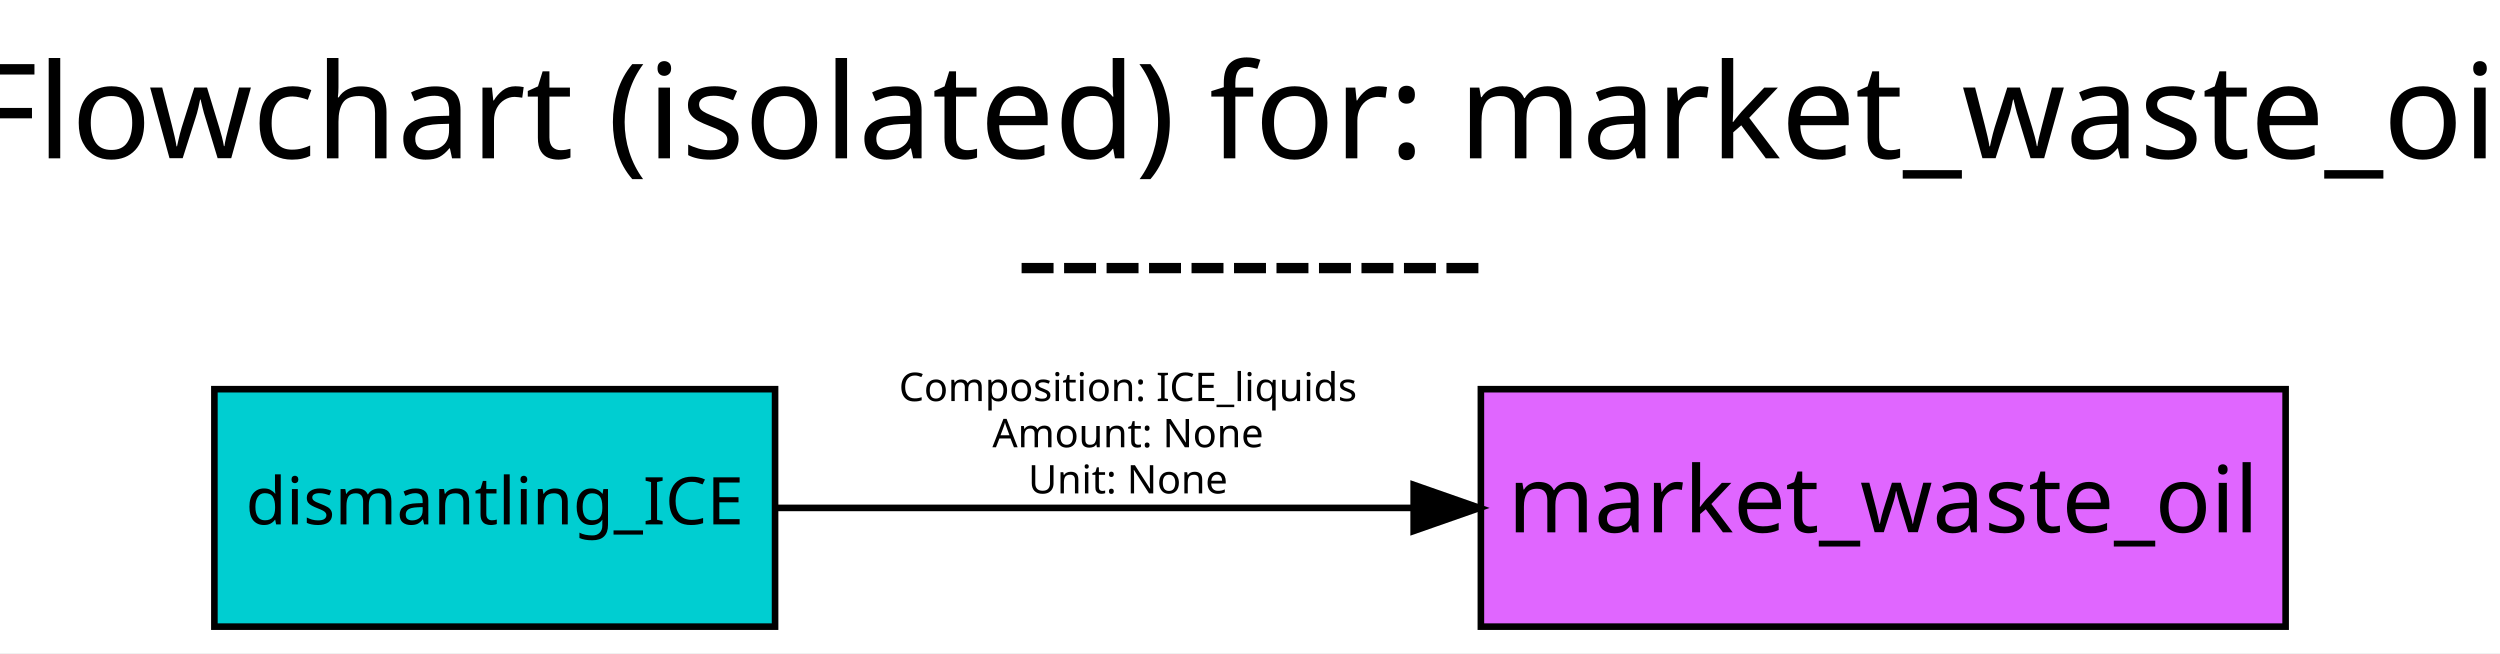
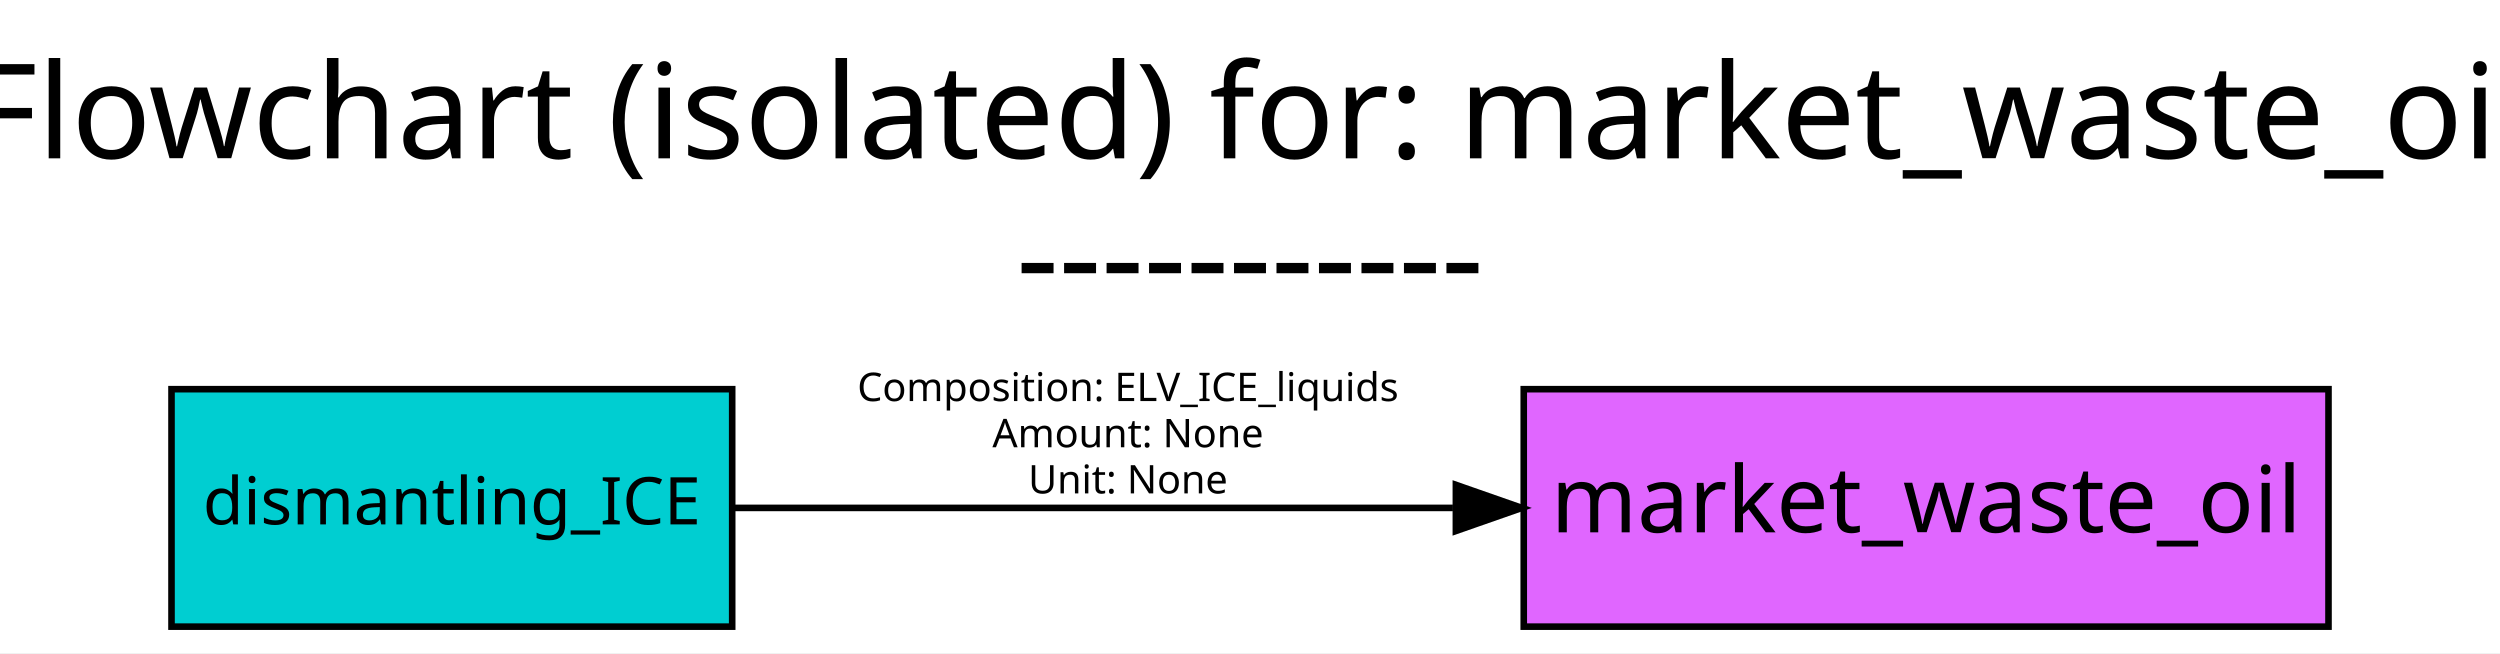
<svg xmlns="http://www.w3.org/2000/svg" width="379pt" height="99pt" viewBox="0.00 0.00 379.00 99.00">
  <g id="graph0" class="graph" transform="scale(1 1) rotate(0) translate(4 95)">
    <polygon fill="white" stroke="transparent" points="-4,4 -4,-95 375,-95 375,4 -4,4" />
    <text text-anchor="middle" x="185.5" y="-71" font-family="Cabin" font-size="20.00">Flowchart (isolated) for: market_waste_oil</text>
    <text text-anchor="middle" x="185.5" y="-49" font-family="Cabin" font-size="20.00">-----------</text>
    <g id="node1" class="node">
-       <polygon fill="#e066ff" stroke="black" points="342.5,-36 220.5,-36 220.5,0 342.5,0 342.5,-36" />
-       <text text-anchor="middle" x="281.5" y="-14.3" font-family="Cabin" font-size="14.00">market_waste_oil</text>
+       <polygon fill="#e066ff" stroke="black" points="349,-36 227,-36 227,0 349,0 349,-36" />
+       <text text-anchor="middle" x="288" y="-14.3" font-family="Cabin" font-size="14.00">market_waste_oil</text>
    </g>
    <g id="node2" class="node">
-       <polygon fill="darkturquoise" stroke="black" points="113.5,-36 28.5,-36 28.5,0 113.5,0 113.5,-36" />
-       <text text-anchor="middle" x="71" y="-15.5" font-family="Cabin" font-size="10.00">dismantling_ICE</text>
+       <polygon fill="darkturquoise" stroke="black" points="107,-36 22,-36 22,0 107,0 107,-36" />
+       <text text-anchor="middle" x="64.5" y="-15.5" font-family="Cabin" font-size="10.00">dismantling_ICE</text>
    </g>
    <g id="edge1" class="edge">
-       <path fill="none" stroke="black" d="M113.69,-18C141.25,-18 178.07,-18 210.1,-18" />
-       <polygon fill="black" stroke="black" points="210.31,-21.5 220.31,-18 210.31,-14.5 210.31,-21.5" />
-       <text text-anchor="middle" x="167" y="-34.2" font-family="Cabin" font-size="6.00">Composition: ICE_liquids</text>
+       <path fill="none" stroke="black" d="M107.16,-18C137.84,-18 180.31,-18 216.26,-18" />
+       <polygon fill="black" stroke="black" points="216.71,-21.5 226.71,-18 216.71,-14.5 216.71,-21.5" />
+       <text text-anchor="middle" x="167" y="-34.2" font-family="Cabin" font-size="6.00">Composition: ELV_ICE_liquids</text>
      <text text-anchor="middle" x="167" y="-27.2" font-family="Cabin" font-size="6.00">Amount: None </text>
      <text text-anchor="middle" x="167" y="-20.2" font-family="Cabin" font-size="6.00">Unit: None</text>
    </g>
  </g>
</svg>
